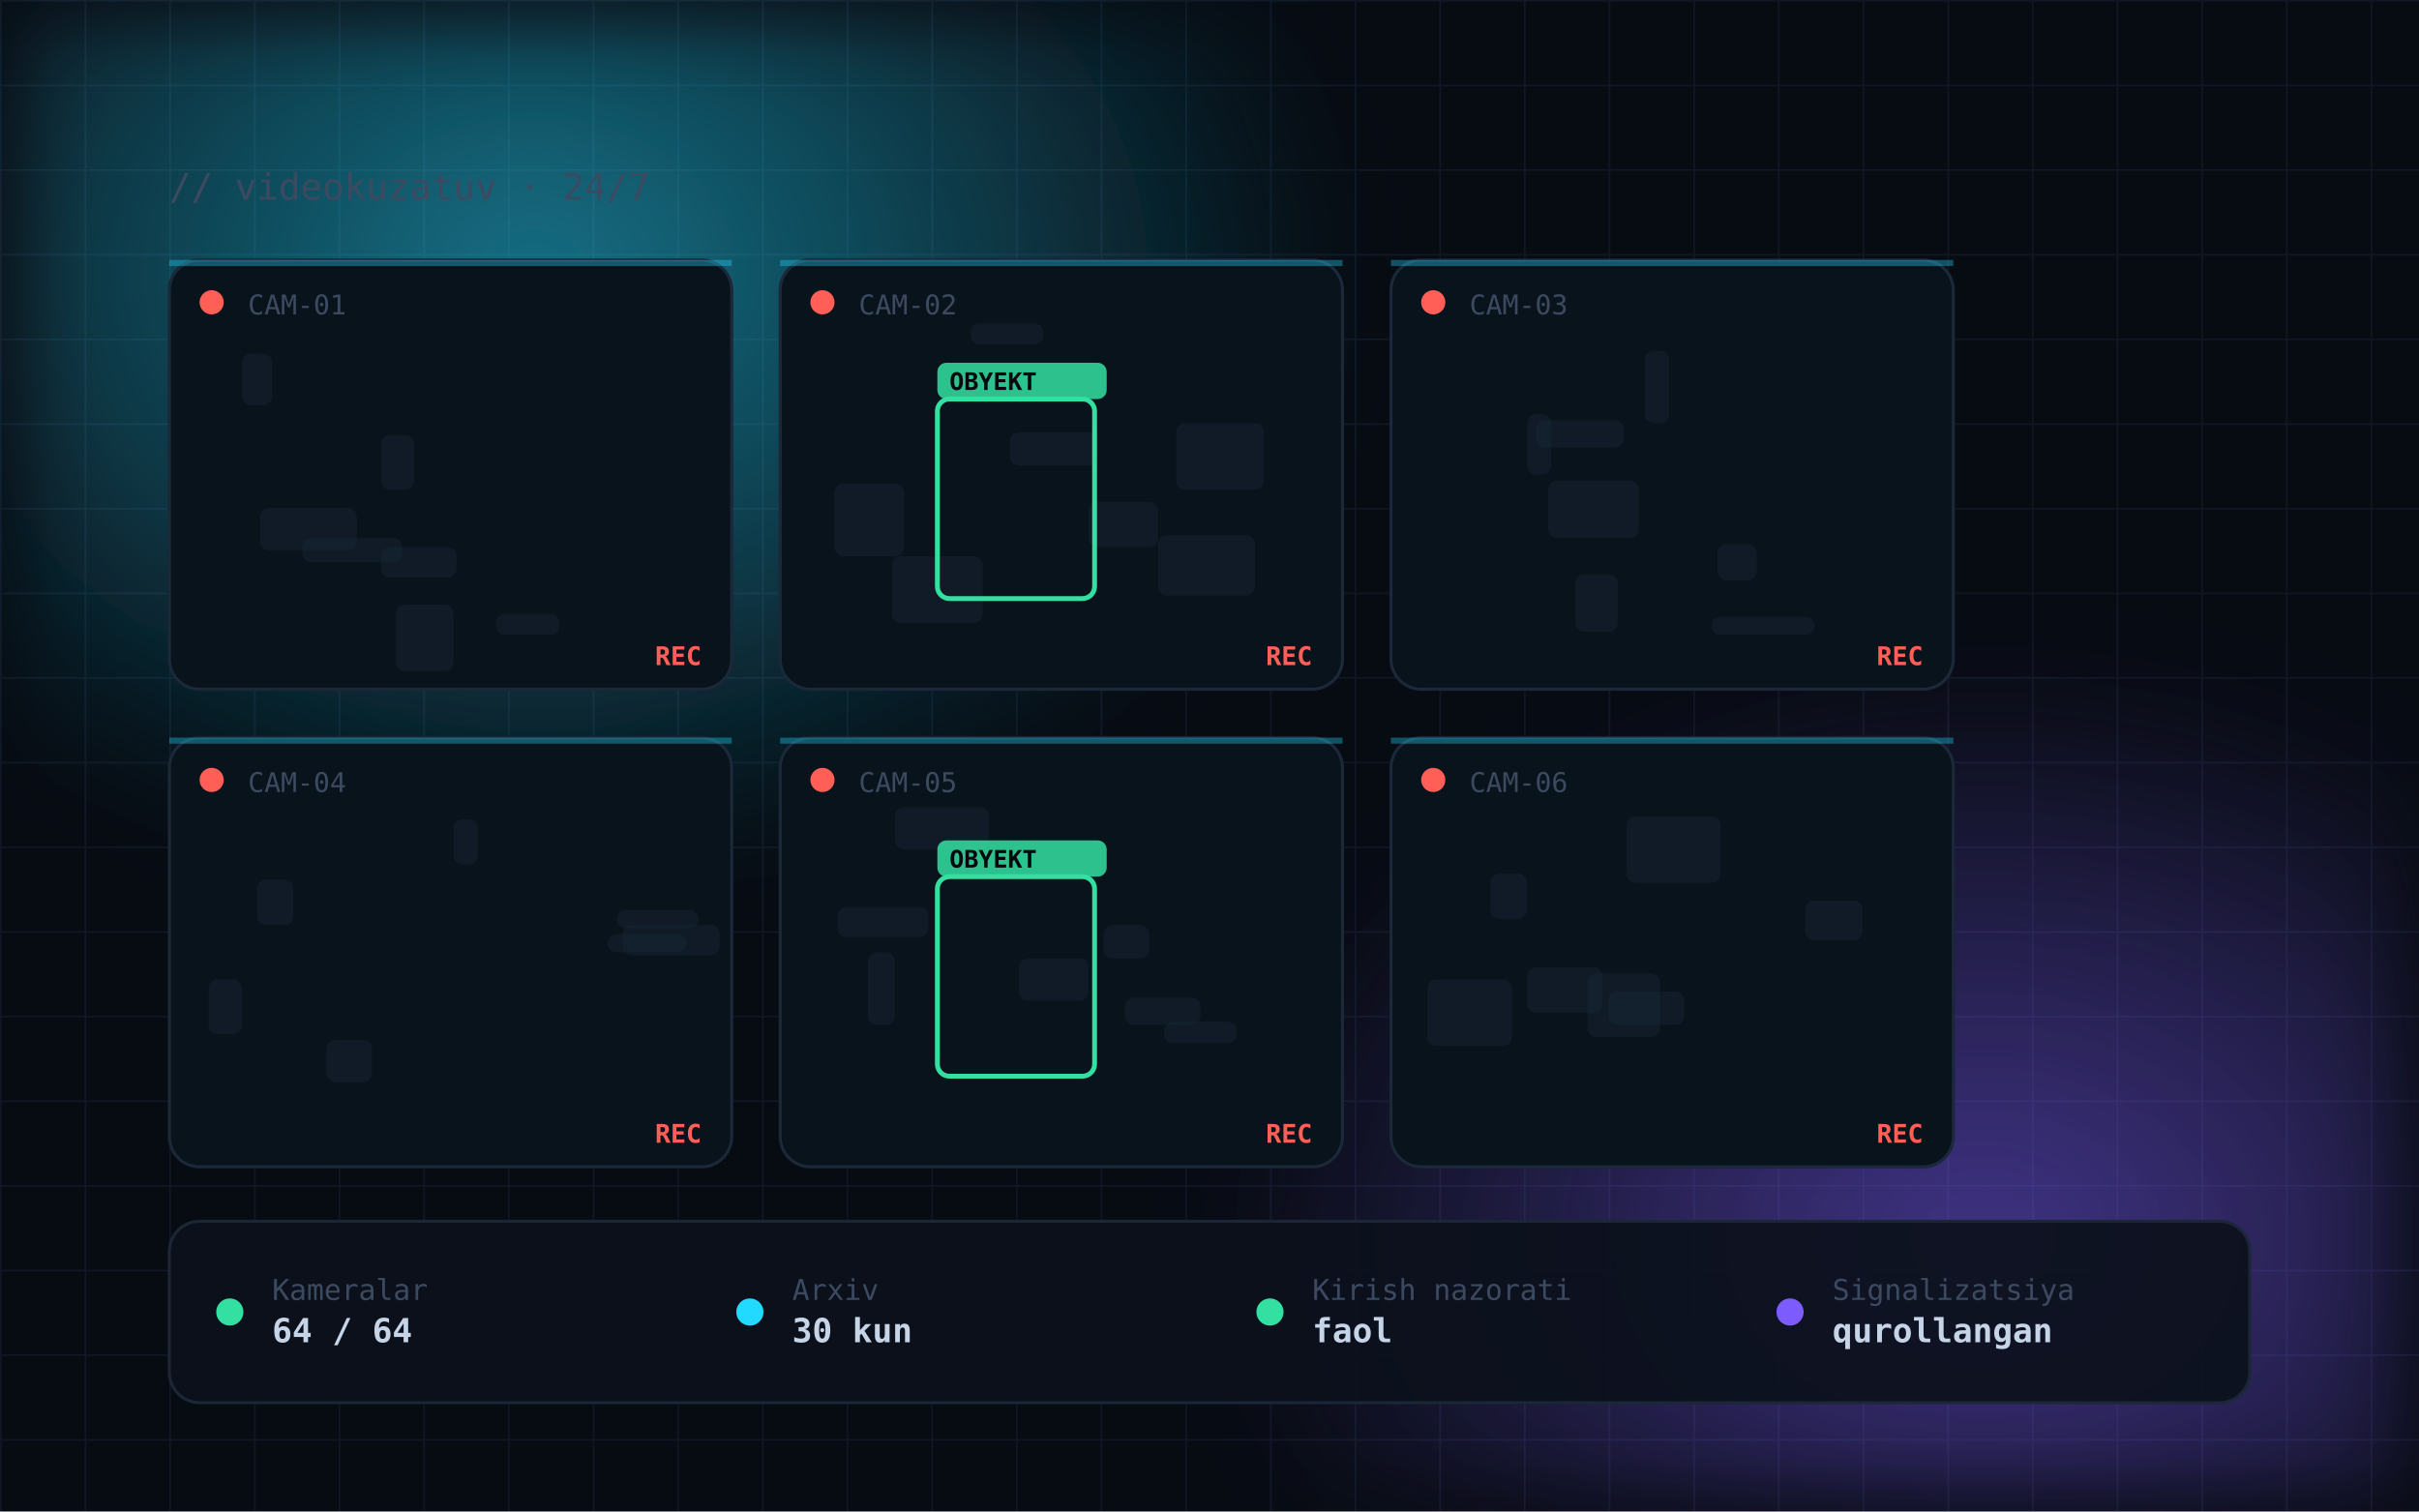
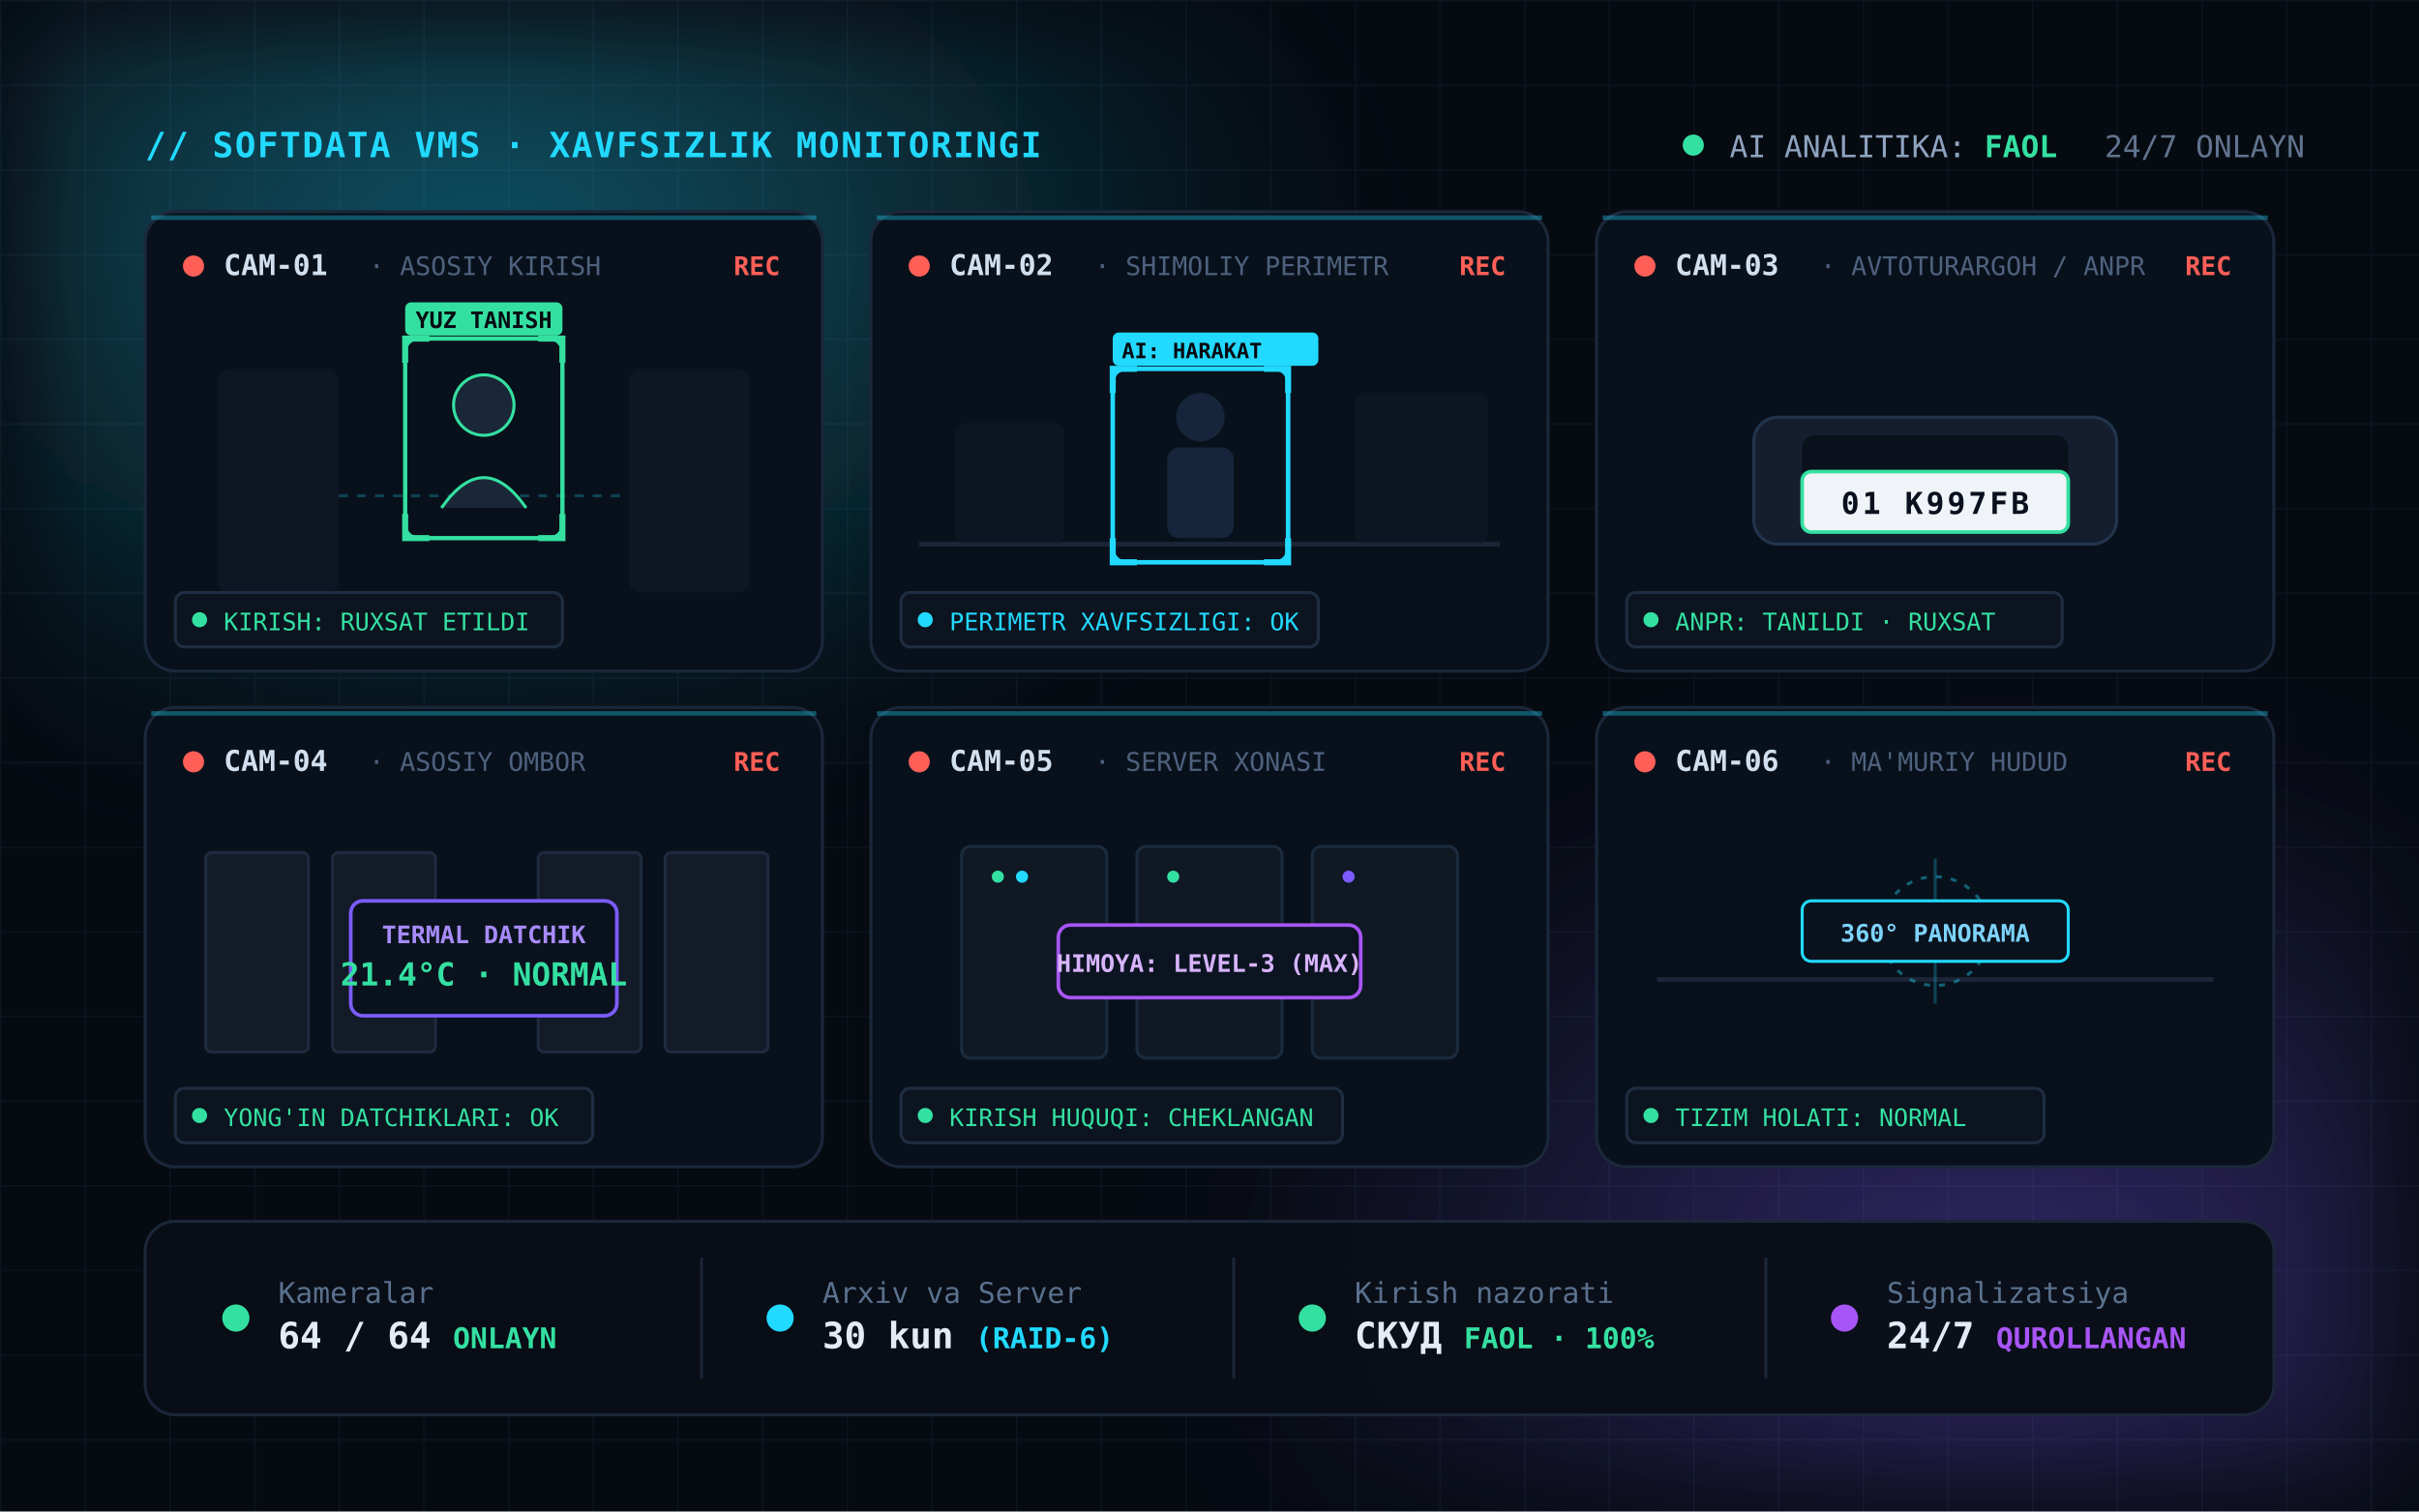
<svg xmlns="http://www.w3.org/2000/svg" viewBox="0 0 800 500" width="800" height="500" role="img" fill="none">
  <defs>
    <linearGradient id="gAcc" x1="0" y1="0" x2="1" y2="1">
      <stop offset="0" stop-color="#22D9FF" />
      <stop offset="0.55" stop-color="#6C7CFF" />
      <stop offset="1" stop-color="#A855F7" />
    </linearGradient>
    <linearGradient id="gFade" x1="0" y1="0" x2="0" y2="1">
-       <stop offset="0" stop-color="#22D9FF" stop-opacity="0.42" />
+       <stop offset="0" stop-color="#22D9FF" stop-opacity="0.35" />
      <stop offset="1" stop-color="#22D9FF" stop-opacity="0" />
    </linearGradient>
    <linearGradient id="gFade2" x1="0" y1="0" x2="0" y2="1">
-       <stop offset="0" stop-color="#7C5CFF" stop-opacity="0.34" />
+       <stop offset="0" stop-color="#7C5CFF" stop-opacity="0.3" />
      <stop offset="1" stop-color="#7C5CFF" stop-opacity="0" />
    </linearGradient>
    <radialGradient id="gGlow" cx="0.5" cy="0.5" r="0.5">
-       <stop offset="0" stop-color="#22D9FF" stop-opacity="0.5" />
+       <stop offset="0" stop-color="#22D9FF" stop-opacity="0.35" />
      <stop offset="1" stop-color="#22D9FF" stop-opacity="0" />
    </radialGradient>
    <radialGradient id="gGlow2" cx="0.5" cy="0.5" r="0.5">
-       <stop offset="0" stop-color="#7C5CFF" stop-opacity="0.5" />
+       <stop offset="0" stop-color="#7C5CFF" stop-opacity="0.35" />
      <stop offset="1" stop-color="#7C5CFF" stop-opacity="0" />
    </radialGradient>
    <pattern id="pGrid" width="28" height="28" patternUnits="userSpaceOnUse">
-       <path d="M28 0H0V28" fill="none" stroke="#7FB2FF" stroke-opacity="0.08" stroke-width="1" />
+       <path d="M28 0H0V28" fill="none" stroke="#7FB2FF" stroke-opacity="0.06" stroke-width="1" />
    </pattern>
    <filter id="fBlur" x="-50%" y="-50%" width="200%" height="200%">
-       <feGaussianBlur stdDeviation="18" />
+       <feGaussianBlur stdDeviation="24" />
    </filter>
  </defs>
-   <rect width="800" height="500" fill="#070B12" />
+   <rect width="800" height="500" fill="#060A11" />
  <rect width="800" height="500" fill="url(#pGrid)" />
-   <ellipse cx="176" cy="90" rx="272" ry="200" fill="url(#gGlow)" filter="url(#fBlur)" />
-   <ellipse cx="656" cy="410" rx="256" ry="190" fill="url(#gGlow2)" filter="url(#fBlur)" />
-   <text x="56" y="66" font-family="JetBrains Mono, Consolas, monospace" font-size="12" font-weight="500" fill="#3C4A61" text-anchor="start">// videokuzatuv · 24/7</text>
-   <rect x="56" y="86" width="186" height="142" rx="10" fill="#080D15" stroke="#1B2637" />
-   <rect x="164" y="203" width="21" height="7" rx="3" fill="#16202F" fill-opacity="0.5" />
-   <rect x="100" y="178" width="33" height="8" rx="3" fill="#16202F" fill-opacity="0.5" />
-   <rect x="80" y="117" width="10" height="17" rx="3" fill="#16202F" fill-opacity="0.5" />
-   <rect x="126" y="181" width="25" height="10" rx="3" fill="#16202F" fill-opacity="0.5" />
-   <rect x="126" y="144" width="11" height="18" rx="3" fill="#16202F" fill-opacity="0.5" />
-   <rect x="131" y="200" width="19" height="22" rx="3" fill="#16202F" fill-opacity="0.5" />
-   <rect x="86" y="168" width="32" height="14" rx="3" fill="#16202F" fill-opacity="0.5" />
-   <rect x="56" y="86" width="186" height="142" rx="10" fill="#22D9FF" fill-opacity="0.03" />
-   <circle cx="70" cy="100" r="4" fill="#FF5F57">
-     <animate attributeName="opacity" values="1;0.2;1" dur="1.6s" begin="0.0s" repeatCount="indefinite" />
-   </circle>
-   <text x="82" y="104" font-family="JetBrains Mono, Consolas, monospace" font-size="9" font-weight="500" fill="#3C4A61" text-anchor="start">CAM-01</text>
-   <text x="232" y="220" font-family="JetBrains Mono, Consolas, monospace" font-size="8.5" font-weight="600" fill="#FF5F57" text-anchor="end">REC</text>
-   <rect x="56" y="86" width="186" height="2" fill="#22D9FF" fill-opacity="0.35">
-     <animate attributeName="y" values="86;226;86" dur="4.0s" repeatCount="indefinite" />
-   </rect>
-   <rect x="258" y="86" width="186" height="142" rx="10" fill="#080D15" stroke="#1B2637" />
-   <rect x="276" y="160" width="23" height="24" rx="3" fill="#16202F" fill-opacity="0.5" />
-   <rect x="383" y="177" width="32" height="20" rx="3" fill="#16202F" fill-opacity="0.5" />
-   <rect x="389" y="140" width="29" height="22" rx="3" fill="#16202F" fill-opacity="0.5" />
-   <rect x="334" y="143" width="29" height="11" rx="3" fill="#16202F" fill-opacity="0.5" />
-   <rect x="295" y="184" width="30" height="22" rx="3" fill="#16202F" fill-opacity="0.5" />
-   <rect x="321" y="107" width="24" height="7" rx="3" fill="#16202F" fill-opacity="0.5" />
-   <rect x="360" y="166" width="23" height="15" rx="3" fill="#16202F" fill-opacity="0.5" />
-   <rect x="258" y="86" width="186" height="142" rx="10" fill="#22D9FF" fill-opacity="0.03" />
-   <circle cx="272" cy="100" r="4" fill="#FF5F57">
-     <animate attributeName="opacity" values="1;0.2;1" dur="1.6s" begin="0.2s" repeatCount="indefinite" />
-   </circle>
-   <text x="284" y="104" font-family="JetBrains Mono, Consolas, monospace" font-size="9" font-weight="500" fill="#3C4A61" text-anchor="start">CAM-02</text>
-   <text x="434" y="220" font-family="JetBrains Mono, Consolas, monospace" font-size="8.5" font-weight="600" fill="#FF5F57" text-anchor="end">REC</text>
-   <rect x="258" y="86" width="186" height="2" fill="#22D9FF" fill-opacity="0.35">
-     <animate attributeName="y" values="86;226;86" dur="4.6s" repeatCount="indefinite" />
-   </rect>
+   <ellipse cx="160" cy="80" rx="280" ry="180" fill="url(#gGlow)" filter="url(#fBlur)" />
+   <ellipse cx="660" cy="420" rx="260" ry="180" fill="url(#gGlow2)" filter="url(#fBlur)" />
  <g>
-     <animateTransform attributeName="transform" type="translate" values="0 0; 46 12; 8 -8; 0 0" dur="7s" repeatCount="indefinite" calcMode="spline" keySplines="0.4 0 0.2 1;0.4 0 0.2 1;0.4 0 0.2 1" />
-     <rect x="310" y="132" width="52" height="66" rx="4" fill="none" stroke="#34E0A1" stroke-width="1.6" />
-     <rect x="310" y="120" width="56" height="12" rx="3" fill="#34E0A1" fill-opacity="0.85" />
-     <text x="314" y="129" font-family="JetBrains Mono, Consolas, monospace" font-size="8" font-weight="700" fill="#04070D" text-anchor="start">OBYEKT</text>
-   </g>
-   <rect x="460" y="86" width="186" height="142" rx="10" fill="#080D15" stroke="#1B2637" />
-   <rect x="508" y="139" width="29" height="9" rx="3" fill="#16202F" fill-opacity="0.5" />
-   <rect x="512" y="159" width="30" height="19" rx="3" fill="#16202F" fill-opacity="0.5" />
-   <rect x="505" y="137" width="8" height="20" rx="3" fill="#16202F" fill-opacity="0.5" />
-   <rect x="544" y="116" width="8" height="24" rx="3" fill="#16202F" fill-opacity="0.5" />
-   <rect x="568" y="180" width="13" height="12" rx="3" fill="#16202F" fill-opacity="0.5" />
-   <rect x="566" y="204" width="34" height="6" rx="3" fill="#16202F" fill-opacity="0.5" />
-   <rect x="521" y="190" width="14" height="19" rx="3" fill="#16202F" fill-opacity="0.5" />
-   <rect x="460" y="86" width="186" height="142" rx="10" fill="#22D9FF" fill-opacity="0.03" />
-   <circle cx="474" cy="100" r="4" fill="#FF5F57">
-     <animate attributeName="opacity" values="1;0.2;1" dur="1.6s" begin="0.4s" repeatCount="indefinite" />
-   </circle>
-   <text x="486" y="104" font-family="JetBrains Mono, Consolas, monospace" font-size="9" font-weight="500" fill="#3C4A61" text-anchor="start">CAM-03</text>
-   <text x="636" y="220" font-family="JetBrains Mono, Consolas, monospace" font-size="8.5" font-weight="600" fill="#FF5F57" text-anchor="end">REC</text>
-   <rect x="460" y="86" width="186" height="2" fill="#22D9FF" fill-opacity="0.35">
-     <animate attributeName="y" values="86;226;86" dur="5.2s" repeatCount="indefinite" />
-   </rect>
-   <rect x="56" y="244" width="186" height="142" rx="10" fill="#080D15" stroke="#1B2637" />
-   <rect x="204" y="301" width="27" height="6" rx="3" fill="#16202F" fill-opacity="0.5" />
-   <rect x="69" y="324" width="11" height="18" rx="3" fill="#16202F" fill-opacity="0.5" />
-   <rect x="85" y="291" width="12" height="15" rx="3" fill="#16202F" fill-opacity="0.5" />
-   <rect x="108" y="344" width="15" height="14" rx="3" fill="#16202F" fill-opacity="0.5" />
-   <rect x="201" y="309" width="26" height="6" rx="3" fill="#16202F" fill-opacity="0.5" />
-   <rect x="206" y="306" width="32" height="10" rx="3" fill="#16202F" fill-opacity="0.5" />
-   <rect x="150" y="271" width="8" height="15" rx="3" fill="#16202F" fill-opacity="0.5" />
-   <rect x="56" y="244" width="186" height="142" rx="10" fill="#22D9FF" fill-opacity="0.03" />
-   <circle cx="70" cy="258" r="4" fill="#FF5F57">
-     <animate attributeName="opacity" values="1;0.2;1" dur="1.6s" begin="0.6s" repeatCount="indefinite" />
-   </circle>
-   <text x="82" y="262" font-family="JetBrains Mono, Consolas, monospace" font-size="9" font-weight="500" fill="#3C4A61" text-anchor="start">CAM-04</text>
-   <text x="232" y="378" font-family="JetBrains Mono, Consolas, monospace" font-size="8.5" font-weight="600" fill="#FF5F57" text-anchor="end">REC</text>
-   <rect x="56" y="244" width="186" height="2" fill="#22D9FF" fill-opacity="0.35">
-     <animate attributeName="y" values="244;384;244" dur="5.8s" repeatCount="indefinite" />
-   </rect>
-   <rect x="258" y="244" width="186" height="142" rx="10" fill="#080D15" stroke="#1B2637" />
-   <rect x="385" y="338" width="24" height="7" rx="3" fill="#16202F" fill-opacity="0.5" />
-   <rect x="365" y="306" width="15" height="11" rx="3" fill="#16202F" fill-opacity="0.5" />
-   <rect x="296" y="267" width="31" height="14" rx="3" fill="#16202F" fill-opacity="0.5" />
-   <rect x="277" y="300" width="30" height="10" rx="3" fill="#16202F" fill-opacity="0.5" />
-   <rect x="372" y="330" width="25" height="9" rx="3" fill="#16202F" fill-opacity="0.5" />
-   <rect x="337" y="317" width="23" height="14" rx="3" fill="#16202F" fill-opacity="0.5" />
-   <rect x="287" y="315" width="9" height="24" rx="3" fill="#16202F" fill-opacity="0.5" />
-   <rect x="258" y="244" width="186" height="142" rx="10" fill="#22D9FF" fill-opacity="0.03" />
-   <circle cx="272" cy="258" r="4" fill="#FF5F57">
-     <animate attributeName="opacity" values="1;0.2;1" dur="1.6s" begin="0.8s" repeatCount="indefinite" />
-   </circle>
-   <text x="284" y="262" font-family="JetBrains Mono, Consolas, monospace" font-size="9" font-weight="500" fill="#3C4A61" text-anchor="start">CAM-05</text>
-   <text x="434" y="378" font-family="JetBrains Mono, Consolas, monospace" font-size="8.5" font-weight="600" fill="#FF5F57" text-anchor="end">REC</text>
-   <rect x="258" y="244" width="186" height="2" fill="#22D9FF" fill-opacity="0.35">
-     <animate attributeName="y" values="244;384;244" dur="6.4s" repeatCount="indefinite" />
-   </rect>
-   <g>
-     <animateTransform attributeName="transform" type="translate" values="0 0; 46 12; 8 -8; 0 0" dur="10s" repeatCount="indefinite" calcMode="spline" keySplines="0.4 0 0.2 1;0.4 0 0.2 1;0.4 0 0.2 1" />
-     <rect x="310" y="290" width="52" height="66" rx="4" fill="none" stroke="#34E0A1" stroke-width="1.6" />
-     <rect x="310" y="278" width="56" height="12" rx="3" fill="#34E0A1" fill-opacity="0.85" />
-     <text x="314" y="287" font-family="JetBrains Mono, Consolas, monospace" font-size="8" font-weight="700" fill="#04070D" text-anchor="start">OBYEKT</text>
-   </g>
-   <rect x="460" y="244" width="186" height="142" rx="10" fill="#080D15" stroke="#1B2637" />
-   <rect x="597" y="298" width="19" height="13" rx="3" fill="#16202F" fill-opacity="0.5" />
-   <rect x="532" y="328" width="25" height="11" rx="3" fill="#16202F" fill-opacity="0.5" />
-   <rect x="538" y="270" width="31" height="22" rx="3" fill="#16202F" fill-opacity="0.5" />
-   <rect x="525" y="322" width="24" height="21" rx="3" fill="#16202F" fill-opacity="0.5" />
-   <rect x="505" y="320" width="25" height="15" rx="3" fill="#16202F" fill-opacity="0.5" />
-   <rect x="493" y="289" width="12" height="15" rx="3" fill="#16202F" fill-opacity="0.5" />
-   <rect x="472" y="324" width="28" height="22" rx="3" fill="#16202F" fill-opacity="0.5" />
-   <rect x="460" y="244" width="186" height="142" rx="10" fill="#22D9FF" fill-opacity="0.03" />
-   <circle cx="474" cy="258" r="4" fill="#FF5F57">
-     <animate attributeName="opacity" values="1;0.2;1" dur="1.6s" begin="1.0s" repeatCount="indefinite" />
-   </circle>
-   <text x="486" y="262" font-family="JetBrains Mono, Consolas, monospace" font-size="9" font-weight="500" fill="#3C4A61" text-anchor="start">CAM-06</text>
-   <text x="636" y="378" font-family="JetBrains Mono, Consolas, monospace" font-size="8.5" font-weight="600" fill="#FF5F57" text-anchor="end">REC</text>
-   <rect x="460" y="244" width="186" height="2" fill="#22D9FF" fill-opacity="0.35">
-     <animate attributeName="y" values="244;384;244" dur="7.0s" repeatCount="indefinite" />
-   </rect>
-   <rect x="56" y="404" width="688" height="60" rx="10" fill="#0B111C" fill-opacity="0.92" stroke="#1B2637" />
-   <circle cx="76" cy="434" r="4.5" fill="#34E0A1">
-     <animate attributeName="opacity" values="1;0.3;1" dur="2.2s" begin="0.0s" repeatCount="indefinite" />
-   </circle>
-   <text x="90" y="430" font-family="JetBrains Mono, Consolas, monospace" font-size="9.5" font-weight="500" fill="#3C4A61" text-anchor="start">Kameralar</text>
-   <text x="90" y="444" font-family="JetBrains Mono, Consolas, monospace" font-size="11" font-weight="600" fill="#C6D4E8" text-anchor="start">64 / 64</text>
-   <circle cx="248" cy="434" r="4.5" fill="#22D9FF">
-     <animate attributeName="opacity" values="1;0.3;1" dur="2.2s" begin="0.35s" repeatCount="indefinite" />
-   </circle>
-   <text x="262" y="430" font-family="JetBrains Mono, Consolas, monospace" font-size="9.5" font-weight="500" fill="#3C4A61" text-anchor="start">Arxiv</text>
-   <text x="262" y="444" font-family="JetBrains Mono, Consolas, monospace" font-size="11" font-weight="600" fill="#C6D4E8" text-anchor="start">30 kun</text>
-   <circle cx="420" cy="434" r="4.5" fill="#34E0A1">
-     <animate attributeName="opacity" values="1;0.3;1" dur="2.2s" begin="0.7s" repeatCount="indefinite" />
-   </circle>
-   <text x="434" y="430" font-family="JetBrains Mono, Consolas, monospace" font-size="9.5" font-weight="500" fill="#3C4A61" text-anchor="start">Kirish nazorati</text>
-   <text x="434" y="444" font-family="JetBrains Mono, Consolas, monospace" font-size="11" font-weight="600" fill="#C6D4E8" text-anchor="start">faol</text>
-   <circle cx="592" cy="434" r="4.5" fill="#7C5CFF">
-     <animate attributeName="opacity" values="1;0.3;1" dur="2.2s" begin="1.05s" repeatCount="indefinite" />
-   </circle>
-   <text x="606" y="430" font-family="JetBrains Mono, Consolas, monospace" font-size="9.5" font-weight="500" fill="#3C4A61" text-anchor="start">Signalizatsiya</text>
-   <text x="606" y="444" font-family="JetBrains Mono, Consolas, monospace" font-size="11" font-weight="600" fill="#C6D4E8" text-anchor="start">qurollangan</text>
+     <text x="48" y="52" font-family="JetBrains Mono, Consolas, monospace" font-size="11.5" font-weight="600" fill="#22D9FF" letter-spacing="0.5">// SOFTDATA VMS · XAVFSIZLIK MONITORINGI</text>
+     <circle cx="560" cy="48" r="3.5" fill="#34E0A1">
+       <animate attributeName="opacity" values="1;0.2;1" dur="1.8s" repeatCount="indefinite" />
+     </circle>
+     <text x="572" y="52" font-family="JetBrains Mono, Consolas, monospace" font-size="10" font-weight="500" fill="#8EA3BF">AI ANALITIKA: <tspan fill="#34E0A1" font-weight="700">FAOL</tspan>
+     </text>
+     <text x="696" y="52" font-family="JetBrains Mono, Consolas, monospace" font-size="10" font-weight="500" fill="#60738D">24/7 ONLAYN</text>
+   </g>
+   <g transform="translate(48, 70)">
+     <rect width="224" height="152" rx="10" fill="#080D16" stroke="#1B2639" />
+     <rect width="224" height="152" rx="10" fill="#22D9FF" fill-opacity="0.02" />
+     <circle cx="16" cy="18" r="3.5" fill="#FF5F57">
+       <animate attributeName="opacity" values="1;0.2;1" dur="1.5s" repeatCount="indefinite" />
+     </circle>
+     <text x="26" y="21" font-family="JetBrains Mono, Consolas, monospace" font-size="9.5" font-weight="600" fill="#D2DFEE">CAM-01</text>
+     <text x="74" y="21" font-family="JetBrains Mono, Consolas, monospace" font-size="8.5" font-weight="500" fill="#4E617E">· ASOSIY KIRISH</text>
+     <text x="210" y="21" font-family="JetBrains Mono, Consolas, monospace" font-size="8.5" font-weight="700" fill="#FF5F57" text-anchor="end">REC</text>
+     <rect x="24" y="52" width="40" height="74" rx="4" fill="#141E2E" fill-opacity="0.4" />
+     <rect x="160" y="52" width="40" height="74" rx="4" fill="#141E2E" fill-opacity="0.4" />
+     <line x1="64" y1="94" x2="160" y2="94" stroke="#22D9FF" stroke-opacity="0.25" stroke-dasharray="3 3" />
+     <g transform="translate(86, 42)">
+       <rect x="0" y="0" width="52" height="66" rx="4" fill="none" stroke="#34E0A1" stroke-width="1.4" />
+       <path d="M0 8 V0 H8 M44 0 H52 V8 M52 58 V66 H44 M8 66 H0 V58" stroke="#34E0A1" stroke-width="2" fill="none" />
+       <rect x="0" y="-12" width="52" height="11" rx="2" fill="#34E0A1" />
+       <text x="26" y="-3.5" font-family="JetBrains Mono, Consolas, monospace" font-size="7.5" font-weight="700" fill="#060A11" text-anchor="middle">YUZ TANISH</text>
+       <circle cx="26" cy="22" r="10" fill="#1A2738" stroke="#34E0A1" stroke-width="1" />
+       <path d="M12 56 Q26 36 40 56" fill="#1A2738" stroke="#34E0A1" stroke-width="1" />
+     </g>
+     <rect x="10" y="126" width="128" height="18" rx="3" fill="#0C1420" fill-opacity="0.9" stroke="#1F2D42" />
+     <circle cx="18" cy="135" r="2.5" fill="#34E0A1" />
+     <text x="26" y="138.5" font-family="JetBrains Mono, Consolas, monospace" font-size="8" font-weight="500" fill="#34E0A1">KIRISH: RUXSAT ETILDI</text>
+     <line x1="2" y1="2" x2="222" y2="2" stroke="#22D9FF" stroke-opacity="0.35" stroke-width="1.5">
+       <animate attributeName="y1" values="28;148;28" dur="4.2s" repeatCount="indefinite" />
+       <animate attributeName="y2" values="28;148;28" dur="4.2s" repeatCount="indefinite" />
+     </line>
+   </g>
+   <g transform="translate(288, 70)">
+     <rect width="224" height="152" rx="10" fill="#080D16" stroke="#1B2639" />
+     <rect width="224" height="152" rx="10" fill="#22D9FF" fill-opacity="0.02" />
+     <circle cx="16" cy="18" r="3.5" fill="#FF5F57">
+       <animate attributeName="opacity" values="1;0.2;1" dur="1.5s" begin="0.2s" repeatCount="indefinite" />
+     </circle>
+     <text x="26" y="21" font-family="JetBrains Mono, Consolas, monospace" font-size="9.5" font-weight="600" fill="#D2DFEE">CAM-02</text>
+     <text x="74" y="21" font-family="JetBrains Mono, Consolas, monospace" font-size="8.5" font-weight="500" fill="#4E617E">· SHIMOLIY PERIMETR</text>
+     <text x="210" y="21" font-family="JetBrains Mono, Consolas, monospace" font-size="8.5" font-weight="700" fill="#FF5F57" text-anchor="end">REC</text>
+     <line x1="16" y1="110" x2="208" y2="110" stroke="#1B2639" stroke-width="1.5" />
+     <rect x="28" y="70" width="36" height="40" rx="3" fill="#121B2A" fill-opacity="0.5" />
+     <rect x="160" y="60" width="44" height="50" rx="3" fill="#121B2A" fill-opacity="0.5" />
+     <g>
+       <animateTransform attributeName="transform" type="translate" values="0 0; 42 6; 10 -4; 0 0" dur="8s" repeatCount="indefinite" calcMode="spline" keySplines="0.4 0 0.2 1;0.4 0 0.2 1;0.4 0 0.2 1" />
+       <rect x="80" y="52" width="58" height="64" rx="4" fill="none" stroke="#22D9FF" stroke-width="1.5" />
+       <path d="M80 60 V52 H88 M130 52 H138 V60 M138 108 V116 H130 M88 116 H80 V108" stroke="#22D9FF" stroke-width="2" fill="none" />
+       <rect x="80" y="40" width="68" height="11" rx="2" fill="#22D9FF" />
+       <text x="83" y="48.5" font-family="JetBrains Mono, Consolas, monospace" font-size="7" font-weight="700" fill="#060A11">AI: HARAKAT</text>
+       <circle cx="109" cy="68" r="8" fill="#16253B" />
+       <rect x="98" y="78" width="22" height="30" rx="4" fill="#16253B" />
+     </g>
+     <rect x="10" y="126" width="138" height="18" rx="3" fill="#0C1420" fill-opacity="0.9" stroke="#1F2D42" />
+     <circle cx="18" cy="135" r="2.5" fill="#22D9FF" />
+     <text x="26" y="138.5" font-family="JetBrains Mono, Consolas, monospace" font-size="8" font-weight="500" fill="#22D9FF">PERIMETR XAVFSIZLIGI: OK</text>
+     <line x1="2" y1="2" x2="222" y2="2" stroke="#22D9FF" stroke-opacity="0.35" stroke-width="1.5">
+       <animate attributeName="y1" values="28;148;28" dur="4.8s" repeatCount="indefinite" />
+       <animate attributeName="y2" values="28;148;28" dur="4.8s" repeatCount="indefinite" />
+     </line>
+   </g>
+   <g transform="translate(528, 70)">
+     <rect width="224" height="152" rx="10" fill="#080D16" stroke="#1B2639" />
+     <rect width="224" height="152" rx="10" fill="#22D9FF" fill-opacity="0.02" />
+     <circle cx="16" cy="18" r="3.5" fill="#FF5F57">
+       <animate attributeName="opacity" values="1;0.2;1" dur="1.5s" begin="0.4s" repeatCount="indefinite" />
+     </circle>
+     <text x="26" y="21" font-family="JetBrains Mono, Consolas, monospace" font-size="9.5" font-weight="600" fill="#D2DFEE">CAM-03</text>
+     <text x="74" y="21" font-family="JetBrains Mono, Consolas, monospace" font-size="8.5" font-weight="500" fill="#4E617E">· AVTOTURARGOH / ANPR</text>
+     <text x="210" y="21" font-family="JetBrains Mono, Consolas, monospace" font-size="8.5" font-weight="700" fill="#FF5F57" text-anchor="end">REC</text>
+     <rect x="52" y="68" width="120" height="42" rx="8" fill="#141E2E" stroke="#22344D" />
+     <rect x="68" y="74" width="88" height="16" rx="4" fill="#0A111C" />
+     <g transform="translate(68, 86)">
+       <rect x="0" y="0" width="88" height="20" rx="3" fill="#F0F4F8" stroke="#34E0A1" stroke-width="1.2" />
+       <text x="44" y="14" font-family="JetBrains Mono, Consolas, monospace" font-size="10" font-weight="700" fill="#0A101D" text-anchor="middle" letter-spacing="1">01 K997FB</text>
+     </g>
+     <rect x="10" y="126" width="144" height="18" rx="3" fill="#0C1420" fill-opacity="0.9" stroke="#1F2D42" />
+     <circle cx="18" cy="135" r="2.5" fill="#34E0A1" />
+     <text x="26" y="138.5" font-family="JetBrains Mono, Consolas, monospace" font-size="8" font-weight="500" fill="#34E0A1">ANPR: TANILDI · RUXSAT</text>
+     <line x1="2" y1="2" x2="222" y2="2" stroke="#22D9FF" stroke-opacity="0.35" stroke-width="1.5">
+       <animate attributeName="y1" values="28;148;28" dur="5.4s" repeatCount="indefinite" />
+       <animate attributeName="y2" values="28;148;28" dur="5.4s" repeatCount="indefinite" />
+     </line>
+   </g>
+   <g transform="translate(48, 234)">
+     <rect width="224" height="152" rx="10" fill="#080D16" stroke="#1B2639" />
+     <rect width="224" height="152" rx="10" fill="#22D9FF" fill-opacity="0.02" />
+     <circle cx="16" cy="18" r="3.5" fill="#FF5F57">
+       <animate attributeName="opacity" values="1;0.2;1" dur="1.5s" begin="0.6s" repeatCount="indefinite" />
+     </circle>
+     <text x="26" y="21" font-family="JetBrains Mono, Consolas, monospace" font-size="9.5" font-weight="600" fill="#D2DFEE">CAM-04</text>
+     <text x="74" y="21" font-family="JetBrains Mono, Consolas, monospace" font-size="8.5" font-weight="500" fill="#4E617E">· ASOSIY OMBOR</text>
+     <text x="210" y="21" font-family="JetBrains Mono, Consolas, monospace" font-size="8.5" font-weight="700" fill="#FF5F57" text-anchor="end">REC</text>
+     <rect x="20" y="48" width="34" height="66" rx="2" fill="#131B28" stroke="#1E2B3E" />
+     <rect x="62" y="48" width="34" height="66" rx="2" fill="#131B28" stroke="#1E2B3E" />
+     <rect x="130" y="48" width="34" height="66" rx="2" fill="#131B28" stroke="#1E2B3E" />
+     <rect x="172" y="48" width="34" height="66" rx="2" fill="#131B28" stroke="#1E2B3E" />
+     <g transform="translate(68, 64)">
+       <rect x="0" y="0" width="88" height="38" rx="4" fill="#0A121E" stroke="#7C5CFF" stroke-width="1.2" />
+       <text x="44" y="14" font-family="JetBrains Mono, Consolas, monospace" font-size="8" font-weight="600" fill="#A78BFA" text-anchor="middle">TERMAL DATCHIK</text>
+       <text x="44" y="28" font-family="JetBrains Mono, Consolas, monospace" font-size="10.5" font-weight="700" fill="#34E0A1" text-anchor="middle">21.4°C · NORMAL</text>
+     </g>
+     <rect x="10" y="126" width="138" height="18" rx="3" fill="#0C1420" fill-opacity="0.9" stroke="#1F2D42" />
+     <circle cx="18" cy="135" r="2.5" fill="#34E0A1" />
+     <text x="26" y="138.5" font-family="JetBrains Mono, Consolas, monospace" font-size="8" font-weight="500" fill="#34E0A1">YONG'IN DATCHIKLARI: OK</text>
+     <line x1="2" y1="2" x2="222" y2="2" stroke="#22D9FF" stroke-opacity="0.35" stroke-width="1.5">
+       <animate attributeName="y1" values="28;148;28" dur="4.5s" repeatCount="indefinite" />
+       <animate attributeName="y2" values="28;148;28" dur="4.5s" repeatCount="indefinite" />
+     </line>
+   </g>
+   <g transform="translate(288, 234)">
+     <rect width="224" height="152" rx="10" fill="#080D16" stroke="#1B2639" />
+     <rect width="224" height="152" rx="10" fill="#22D9FF" fill-opacity="0.02" />
+     <circle cx="16" cy="18" r="3.5" fill="#FF5F57">
+       <animate attributeName="opacity" values="1;0.2;1" dur="1.5s" begin="0.8s" repeatCount="indefinite" />
+     </circle>
+     <text x="26" y="21" font-family="JetBrains Mono, Consolas, monospace" font-size="9.5" font-weight="600" fill="#D2DFEE">CAM-05</text>
+     <text x="74" y="21" font-family="JetBrains Mono, Consolas, monospace" font-size="8.5" font-weight="500" fill="#4E617E">· SERVER XONASI</text>
+     <text x="210" y="21" font-family="JetBrains Mono, Consolas, monospace" font-size="8.5" font-weight="700" fill="#FF5F57" text-anchor="end">REC</text>
+     <rect x="30" y="46" width="48" height="70" rx="3" fill="#101824" stroke="#1B2B3E" />
+     <rect x="88" y="46" width="48" height="70" rx="3" fill="#101824" stroke="#1B2B3E" />
+     <rect x="146" y="46" width="48" height="70" rx="3" fill="#101824" stroke="#1B2B3E" />
+     <circle cx="42" cy="56" r="2" fill="#34E0A1">
+       <animate attributeName="opacity" values="1;0.2;1" dur="1s" repeatCount="indefinite" />
+     </circle>
+     <circle cx="50" cy="56" r="2" fill="#22D9FF">
+       <animate attributeName="opacity" values="1;0.3;1" dur="1.3s" repeatCount="indefinite" />
+     </circle>
+     <circle cx="100" cy="56" r="2" fill="#34E0A1">
+       <animate attributeName="opacity" values="1;0.2;1" dur="0.9s" repeatCount="indefinite" />
+     </circle>
+     <circle cx="158" cy="56" r="2" fill="#7C5CFF">
+       <animate attributeName="opacity" values="1;0.4;1" dur="1.4s" repeatCount="indefinite" />
+     </circle>
+     <g transform="translate(62, 72)">
+       <rect x="0" y="0" width="100" height="24" rx="4" fill="#0C1422" stroke="#A855F7" stroke-width="1.2" />
+       <text x="50" y="15.5" font-family="JetBrains Mono, Consolas, monospace" font-size="8" font-weight="600" fill="#D8B4FE" text-anchor="middle">HIMOYA: LEVEL-3 (MAX)</text>
+     </g>
+     <rect x="10" y="126" width="146" height="18" rx="3" fill="#0C1420" fill-opacity="0.9" stroke="#1F2D42" />
+     <circle cx="18" cy="135" r="2.5" fill="#34E0A1" />
+     <text x="26" y="138.5" font-family="JetBrains Mono, Consolas, monospace" font-size="8" font-weight="500" fill="#34E0A1">KIRISH HUQUQI: CHEKLANGAN</text>
+     <line x1="2" y1="2" x2="222" y2="2" stroke="#22D9FF" stroke-opacity="0.35" stroke-width="1.5">
+       <animate attributeName="y1" values="28;148;28" dur="5.0s" repeatCount="indefinite" />
+       <animate attributeName="y2" values="28;148;28" dur="5.0s" repeatCount="indefinite" />
+     </line>
+   </g>
+   <g transform="translate(528, 234)">
+     <rect width="224" height="152" rx="10" fill="#080D16" stroke="#1B2639" />
+     <rect width="224" height="152" rx="10" fill="#22D9FF" fill-opacity="0.02" />
+     <circle cx="16" cy="18" r="3.5" fill="#FF5F57">
+       <animate attributeName="opacity" values="1;0.2;1" dur="1.5s" begin="1.0s" repeatCount="indefinite" />
+     </circle>
+     <text x="26" y="21" font-family="JetBrains Mono, Consolas, monospace" font-size="9.5" font-weight="600" fill="#D2DFEE">CAM-06</text>
+     <text x="74" y="21" font-family="JetBrains Mono, Consolas, monospace" font-size="8.5" font-weight="500" fill="#4E617E">· MA'MURIY HUDUD</text>
+     <text x="210" y="21" font-family="JetBrains Mono, Consolas, monospace" font-size="8.5" font-weight="700" fill="#FF5F57" text-anchor="end">REC</text>
+     <line x1="20" y1="90" x2="204" y2="90" stroke="#1B2639" stroke-width="1.5" />
+     <circle cx="112" cy="74" r="18" fill="none" stroke="#22D9FF" stroke-opacity="0.4" stroke-dasharray="2 3" />
+     <line x1="112" y1="50" x2="112" y2="98" stroke="#22D9FF" stroke-opacity="0.25" />
+     <line x1="88" y1="74" x2="136" y2="74" stroke="#22D9FF" stroke-opacity="0.25" />
+     <g transform="translate(68, 64)">
+       <rect x="0" y="0" width="88" height="20" rx="3" fill="#0A121E" stroke="#22D9FF" stroke-width="1" />
+       <text x="44" y="13.5" font-family="JetBrains Mono, Consolas, monospace" font-size="8" font-weight="600" fill="#7DD3FC" text-anchor="middle">360° PANORAMA</text>
+     </g>
+     <rect x="10" y="126" width="138" height="18" rx="3" fill="#0C1420" fill-opacity="0.9" stroke="#1F2D42" />
+     <circle cx="18" cy="135" r="2.5" fill="#34E0A1" />
+     <text x="26" y="138.5" font-family="JetBrains Mono, Consolas, monospace" font-size="8" font-weight="500" fill="#34E0A1">TIZIM HOLATI: NORMAL</text>
+     <line x1="2" y1="2" x2="222" y2="2" stroke="#22D9FF" stroke-opacity="0.35" stroke-width="1.5">
+       <animate attributeName="y1" values="28;148;28" dur="5.6s" repeatCount="indefinite" />
+       <animate attributeName="y2" values="28;148;28" dur="5.6s" repeatCount="indefinite" />
+     </line>
+   </g>
+   <g transform="translate(48, 404)">
+     <rect width="704" height="64" rx="10" fill="#090E17" fill-opacity="0.95" stroke="#1B2639" />
+     <g transform="translate(20, 14)">
+       <circle cx="10" cy="18" r="4.5" fill="#34E0A1">
+         <animate attributeName="opacity" values="1;0.3;1" dur="2.2s" repeatCount="indefinite" />
+       </circle>
+       <text x="24" y="13" font-family="JetBrains Mono, Consolas, monospace" font-size="9.5" font-weight="500" fill="#5A718E">Kameralar</text>
+       <text x="24" y="28" font-family="JetBrains Mono, Consolas, monospace" font-size="12" font-weight="700" fill="#E2EBF6">64 / 64 <tspan font-size="9.5" font-weight="600" fill="#34E0A1">ONLAYN</tspan>
+       </text>
+     </g>
+     <line x1="184" y1="12" x2="184" y2="52" stroke="#1B2639" />
+     <g transform="translate(200, 14)">
+       <circle cx="10" cy="18" r="4.5" fill="#22D9FF">
+         <animate attributeName="opacity" values="1;0.3;1" dur="2.2s" begin="0.35s" repeatCount="indefinite" />
+       </circle>
+       <text x="24" y="13" font-family="JetBrains Mono, Consolas, monospace" font-size="9.5" font-weight="500" fill="#5A718E">Arxiv va Server</text>
+       <text x="24" y="28" font-family="JetBrains Mono, Consolas, monospace" font-size="12" font-weight="700" fill="#E2EBF6">30 kun <tspan font-size="9.5" font-weight="600" fill="#22D9FF">(RAID-6)</tspan>
+       </text>
+     </g>
+     <line x1="360" y1="12" x2="360" y2="52" stroke="#1B2639" />
+     <g transform="translate(376, 14)">
+       <circle cx="10" cy="18" r="4.5" fill="#34E0A1">
+         <animate attributeName="opacity" values="1;0.3;1" dur="2.2s" begin="0.7s" repeatCount="indefinite" />
+       </circle>
+       <text x="24" y="13" font-family="JetBrains Mono, Consolas, monospace" font-size="9.5" font-weight="500" fill="#5A718E">Kirish nazorati</text>
+       <text x="24" y="28" font-family="JetBrains Mono, Consolas, monospace" font-size="12" font-weight="700" fill="#E2EBF6">СКУД <tspan font-size="9.5" font-weight="600" fill="#34E0A1">FAOL · 100%</tspan>
+       </text>
+     </g>
+     <line x1="536" y1="12" x2="536" y2="52" stroke="#1B2639" />
+     <g transform="translate(552, 14)">
+       <circle cx="10" cy="18" r="4.5" fill="#A855F7">
+         <animate attributeName="opacity" values="1;0.3;1" dur="2.2s" begin="1.05s" repeatCount="indefinite" />
+       </circle>
+       <text x="24" y="13" font-family="JetBrains Mono, Consolas, monospace" font-size="9.5" font-weight="500" fill="#5A718E">Signalizatsiya</text>
+       <text x="24" y="28" font-family="JetBrains Mono, Consolas, monospace" font-size="12" font-weight="700" fill="#E2EBF6">24/7 <tspan font-size="9.5" font-weight="600" fill="#A855F7">QUROLLANGAN</tspan>
+       </text>
+     </g>
+   </g>
</svg>
